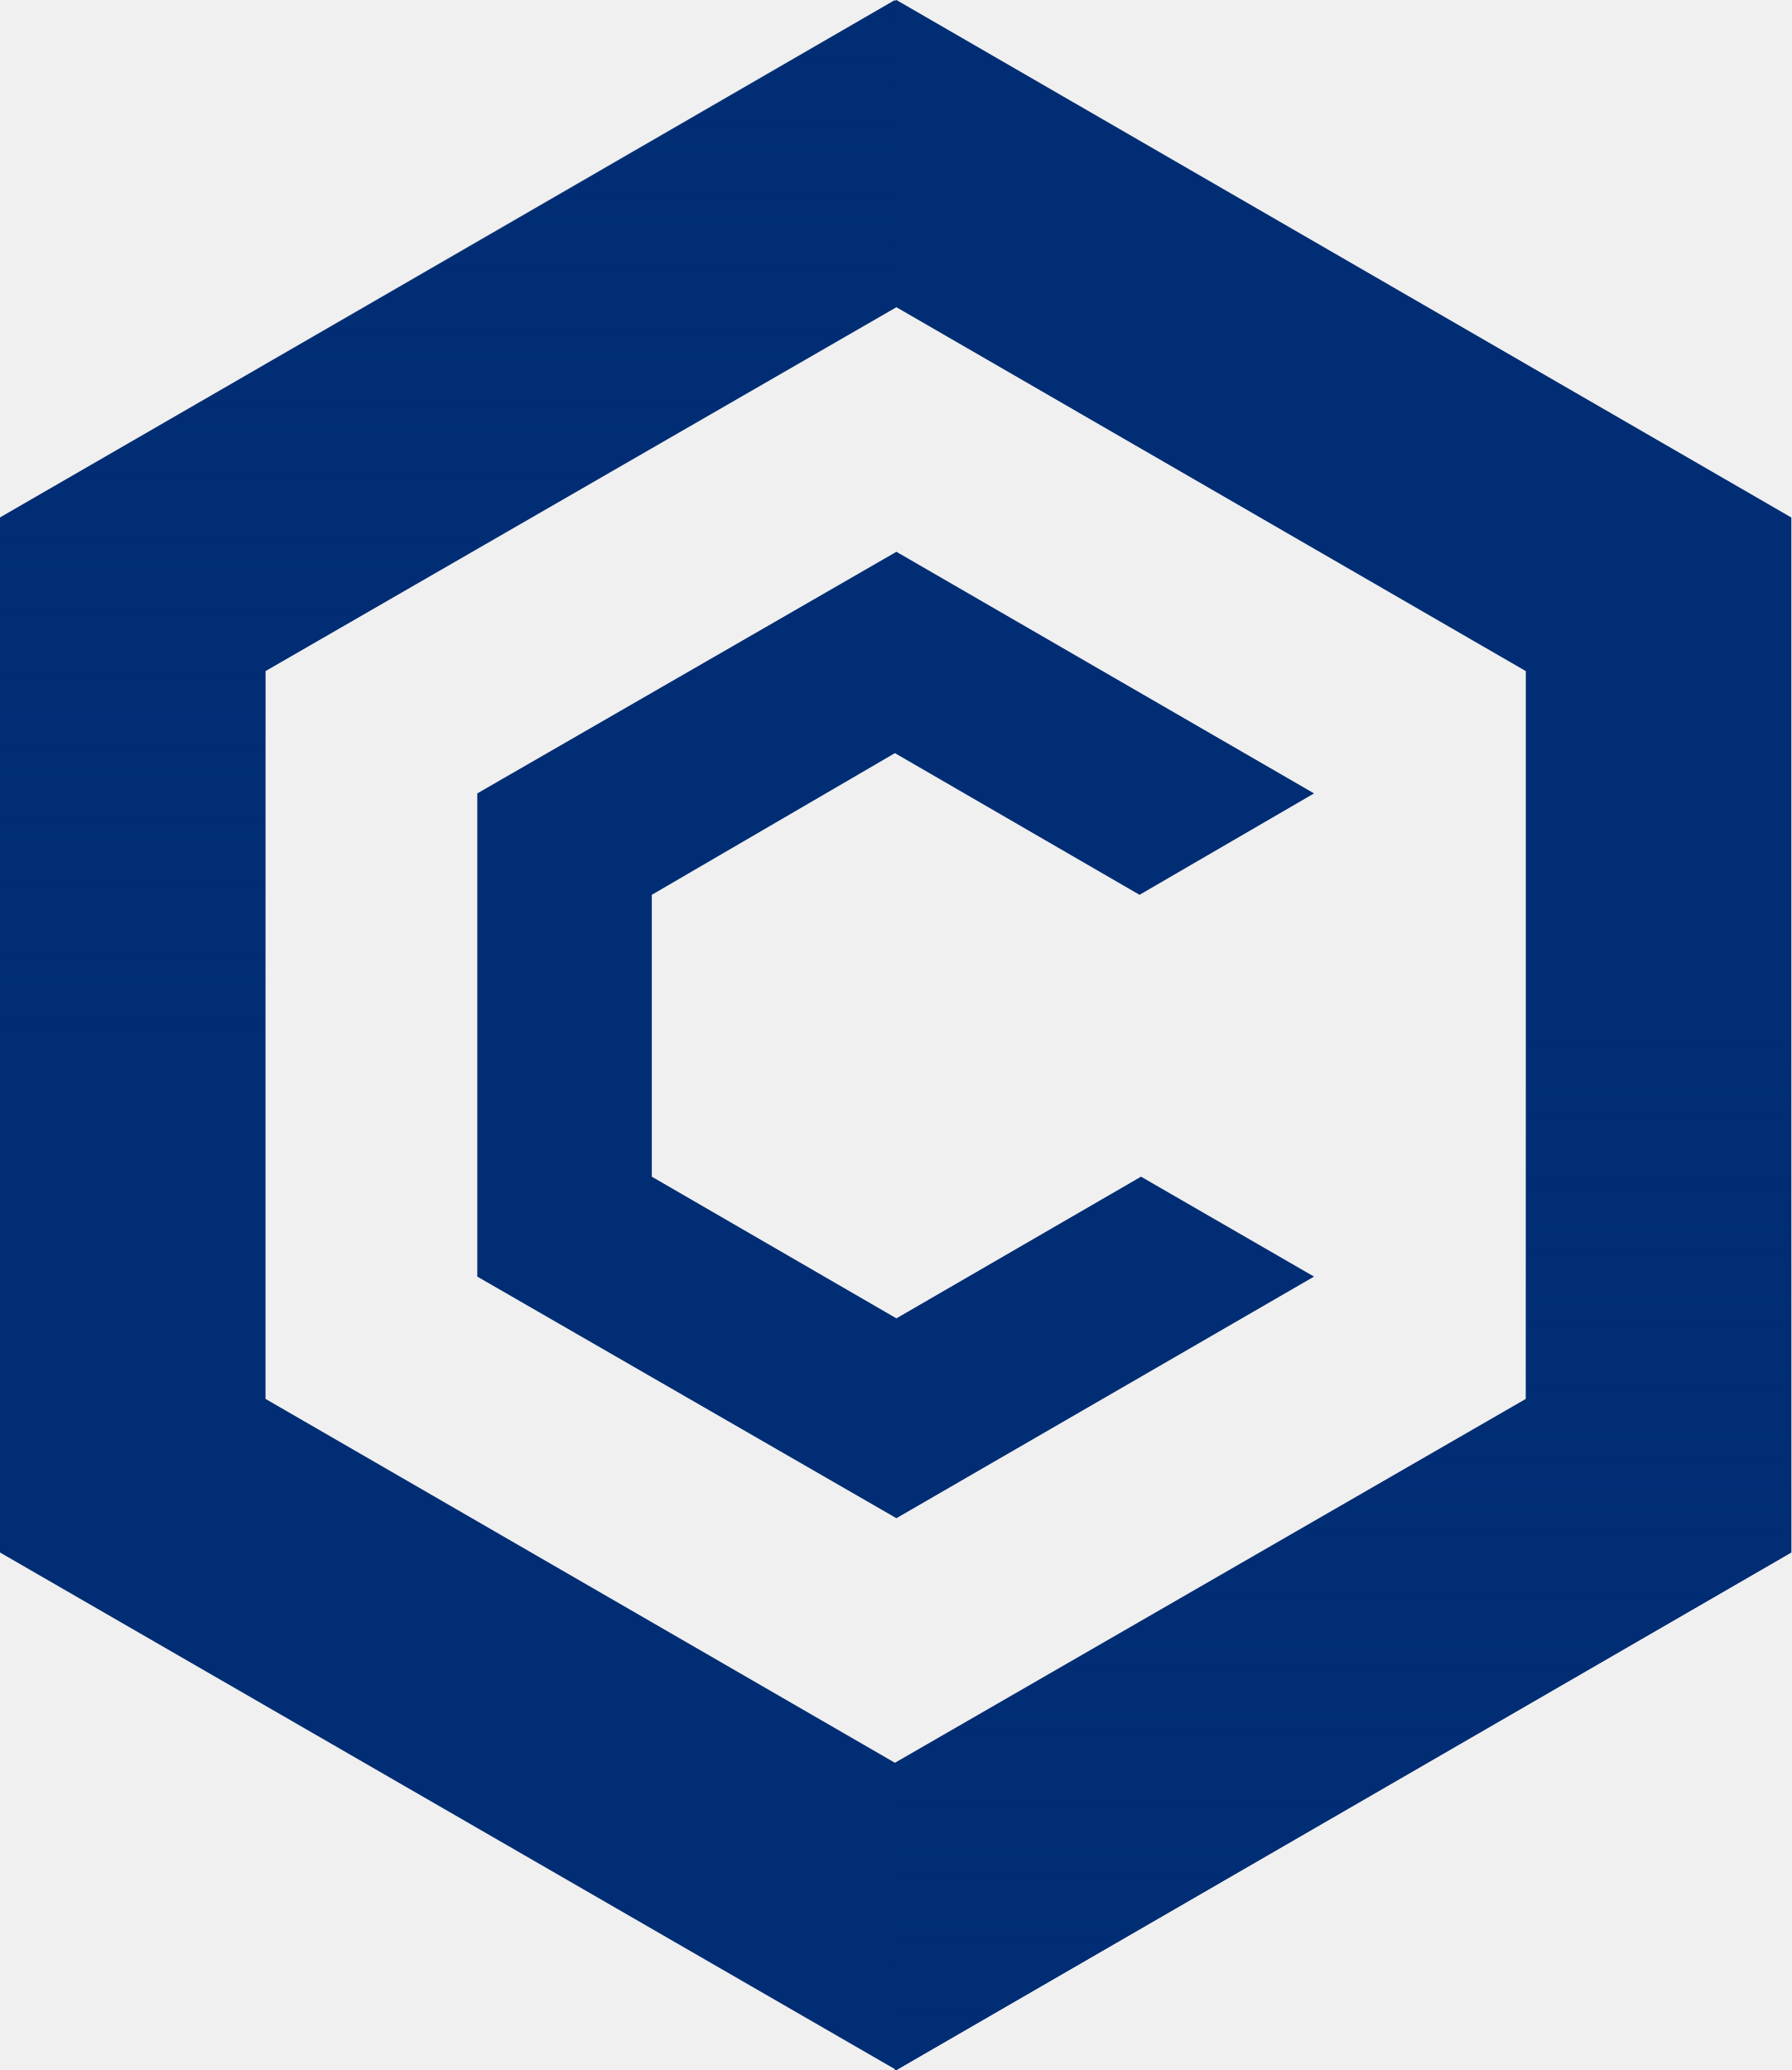
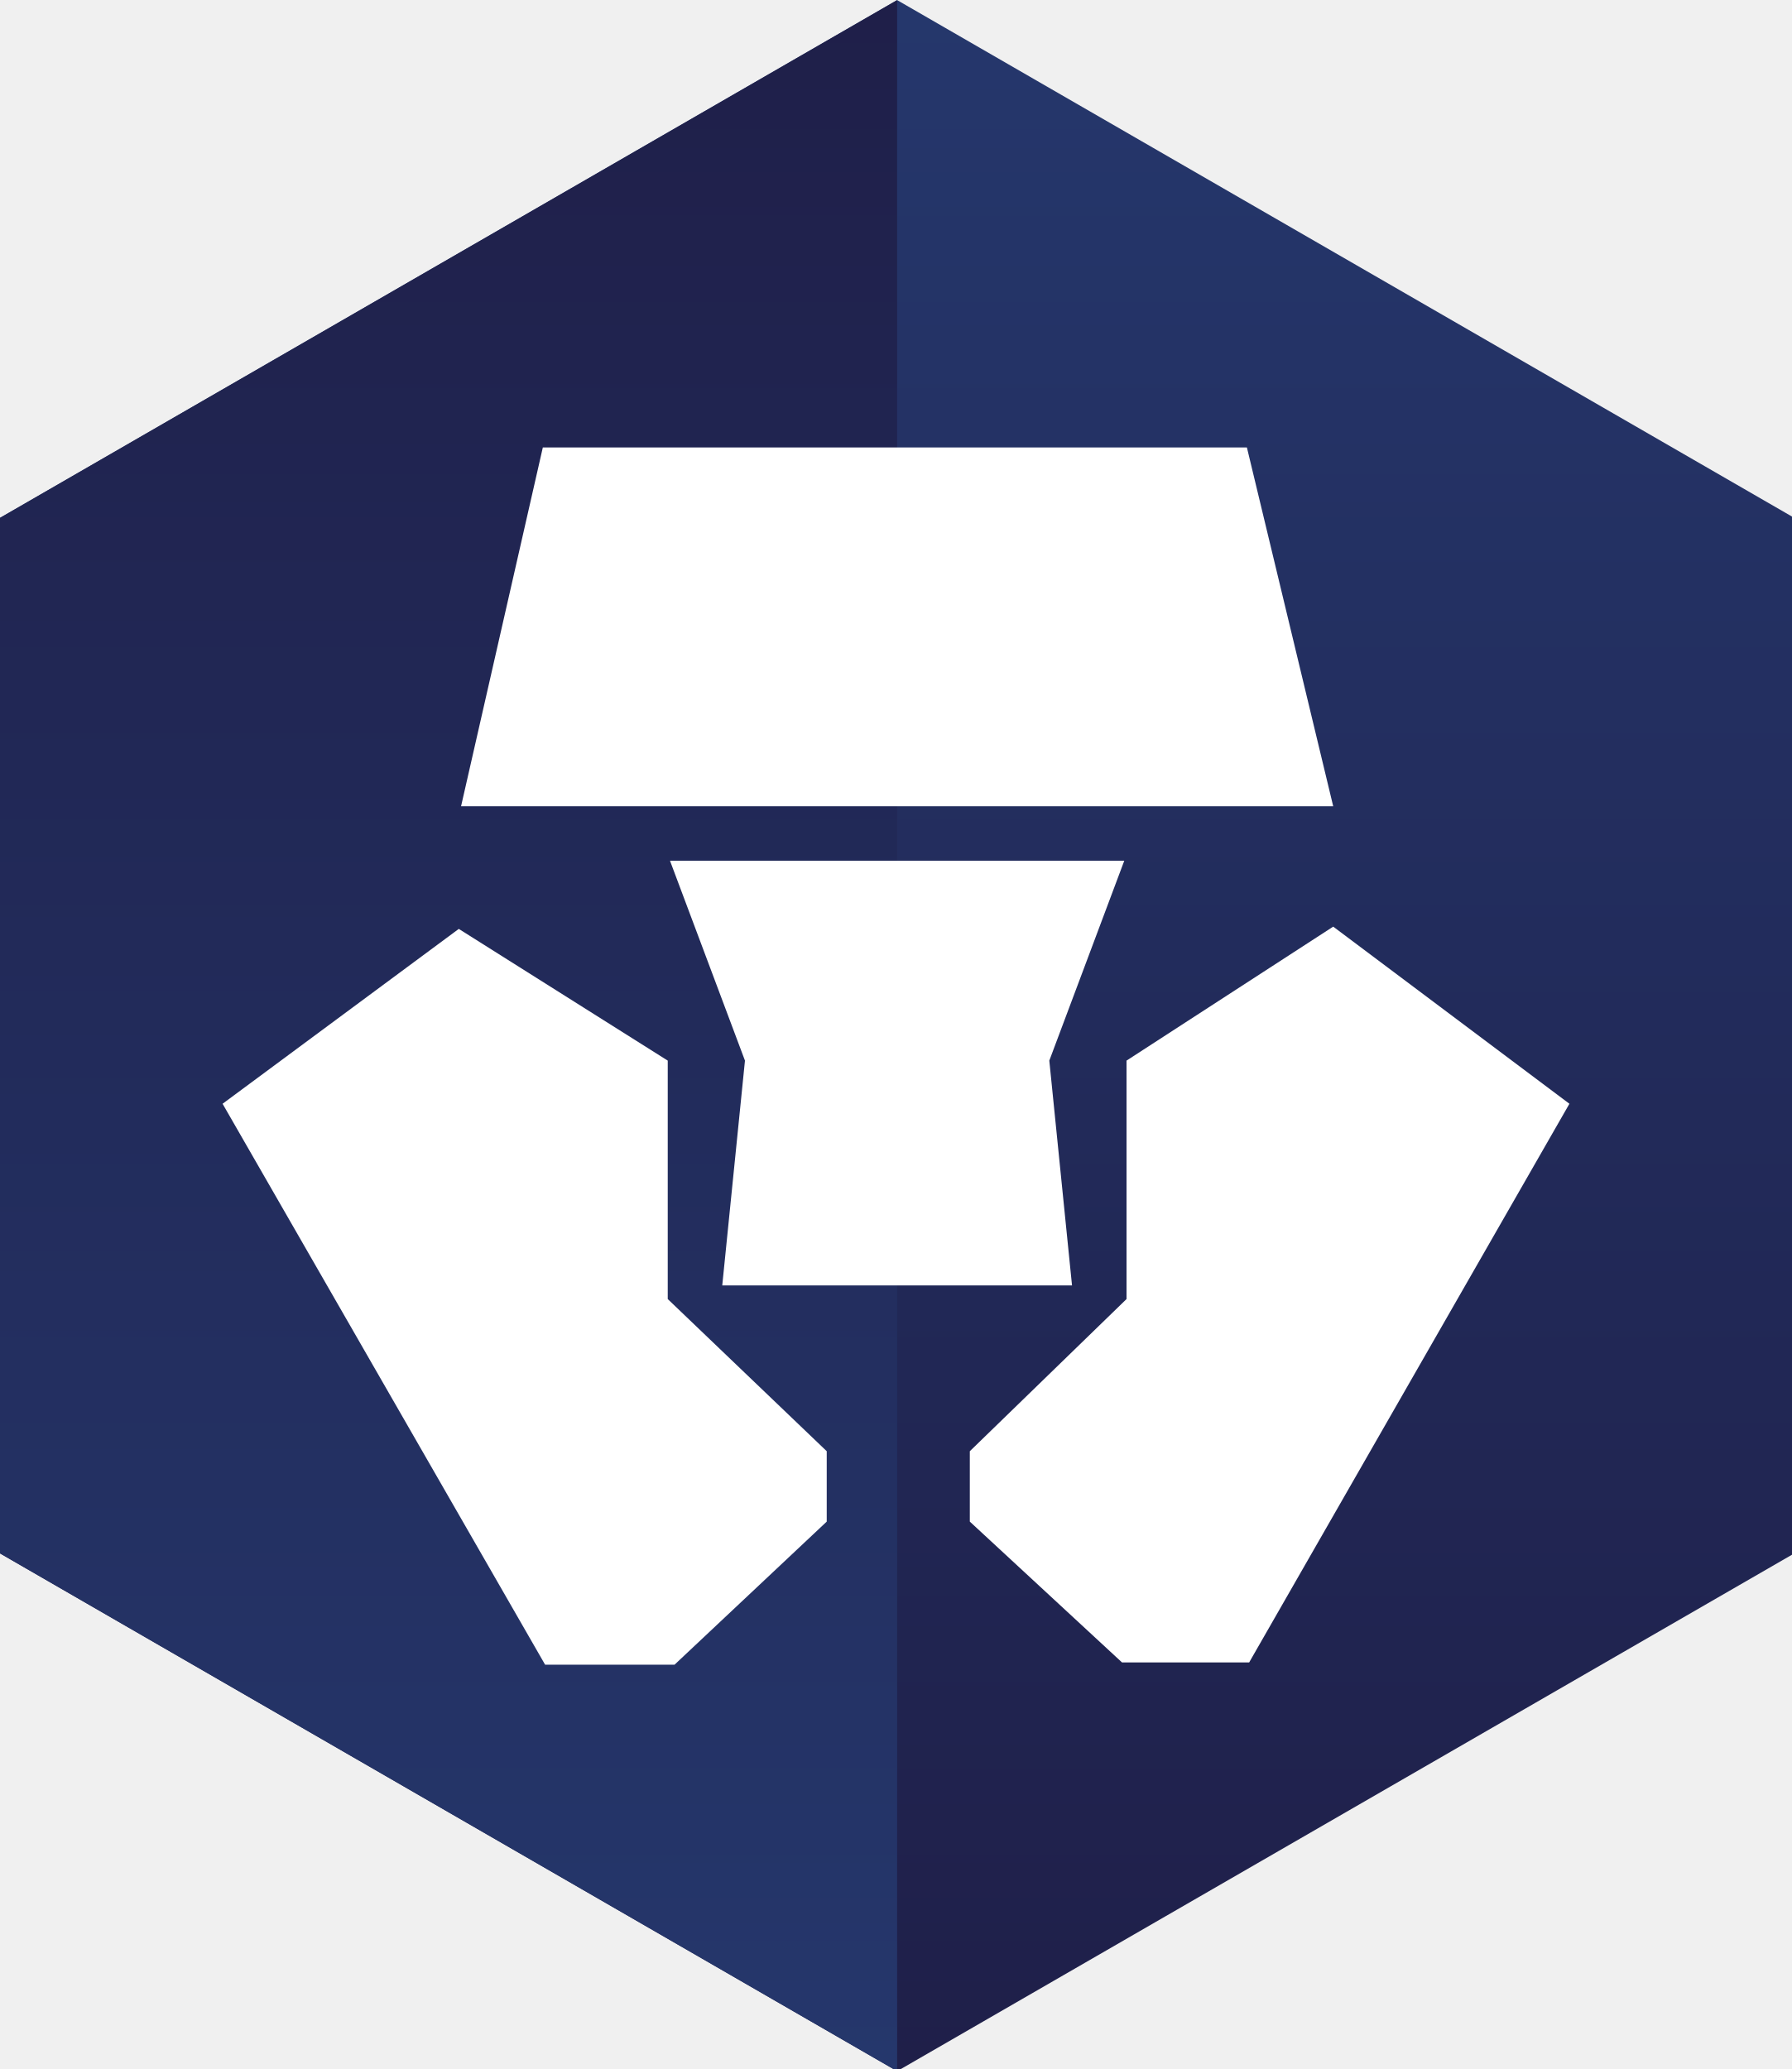
- <svg xmlns="http://www.w3.org/2000/svg" version="1.1" id="Layer_1" x="0px" y="0px" viewBox="0 0 120.1 138.8" style="enable-background:new 0 0 120.1 138.8;" xml:space="preserve">
-   <style type="text/css">
- 	.st0{fill:#002D74;}
- 	.st1{fill:url(#SVGID_1_);}
- 	.st2{fill:url(#SVGID_00000061444671184501762360000006264132297249298069_);}
- </style>
-   <path class="st0" d="M60.1,0L0,34.7v69.4l60.1,34.7l60-34.7V34.7L60.1,0z M102.3,93.8l-42.3,24.4L17.8,93.8V45l42.3-24.4L102.3,45  V93.8z" />
-   <linearGradient id="SVGID_1_" gradientUnits="userSpaceOnUse" x1="90.117" y1="1.087" x2="90.117" y2="70.488" gradientTransform="matrix(1 0 0 -1 0 139.8898)">
-     <stop offset="0" style="stop-color:#002D74" />
-     <stop offset="1" style="stop-color:#002D74;stop-opacity:0" />
+ <svg xmlns="http://www.w3.org/2000/svg" id="Layer_1" viewBox="0 0 78.9 91.1" width="2165" height="2500">
+   <style>.st0{fill:url(#SVGID_1_)}.st1{fill:url(#SVGID_2_)}.st2{fill:#fff}</style>
+   <linearGradient id="SVGID_1_" gradientUnits="userSpaceOnUse" x1="39.465" x2="39.465" y2="91.144">
+     <stop offset="0" stop-color="#25376c" />
+     <stop offset="1" stop-color="#1f1f49" />
  </linearGradient>
-   <path class="st1" d="M60.1,138.8l60-34.7V34.7L60.1,0v20.6L102.3,45v48.9l-42.3,24.4V138.8z" />
-   <linearGradient id="SVGID_00000034064843000503835000000005854543727190432132_" gradientUnits="userSpaceOnUse" x1="30.023" y1="139.89" x2="30.023" y2="70.488" gradientTransform="matrix(1 0 0 -1 0 139.8898)">
-     <stop offset="0" style="stop-color:#002D74" />
-     <stop offset="1" style="stop-color:#002D74;stop-opacity:0" />
+   <path class="st0" d="M39.5 0L0 22.8v45.6l39.5 22.8L79 68.4V22.8L39.5 0z" />
+   <linearGradient id="SVGID_2_" gradientUnits="userSpaceOnUse" x1="19.735" y1="91.144" x2="19.735">
+     <stop offset="0" stop-color="#25376c" />
+     <stop offset="1" stop-color="#1f1f49" />
  </linearGradient>
-   <path style="fill:url(#SVGID_00000034064843000503835000000005854543727190432132_);" d="M60,0L0,34.7v69.4l60,34.7v-20.6L17.8,93.8  V44.9L60,20.6V0z" />
-   <path class="st0" d="M88.1,85.6l-28,16.2L32,85.6V53.2L60.1,37l28,16.2L76.4,60l-16.4-9.5L43.7,60v18.9l16.4,9.5l16.4-9.5L88.1,85.6  z" />
+   <path class="st1" d="M39.5 0L0 22.8v45.6l39.5 22.8V0z" />
+   <path class="st2" d="M54.9 19.7h-31l-3.6 15.8h38.4zM29.4 57.2V46.7l-9.2-5.8-10.4 7.7L24 73.3h5.7l6.7-6.3v-3.1z" />
+   <path class="st2" d="M49.5 37.9h-20l3.3 8.8-1 9.9h15.4l-1-9.9z" />
+   <path class="st2" d="M58.7 40.8l-9.1 5.9v10.5l-6.9 6.7V67l6.7 6.2H55l14.1-24.6z" />
</svg>
